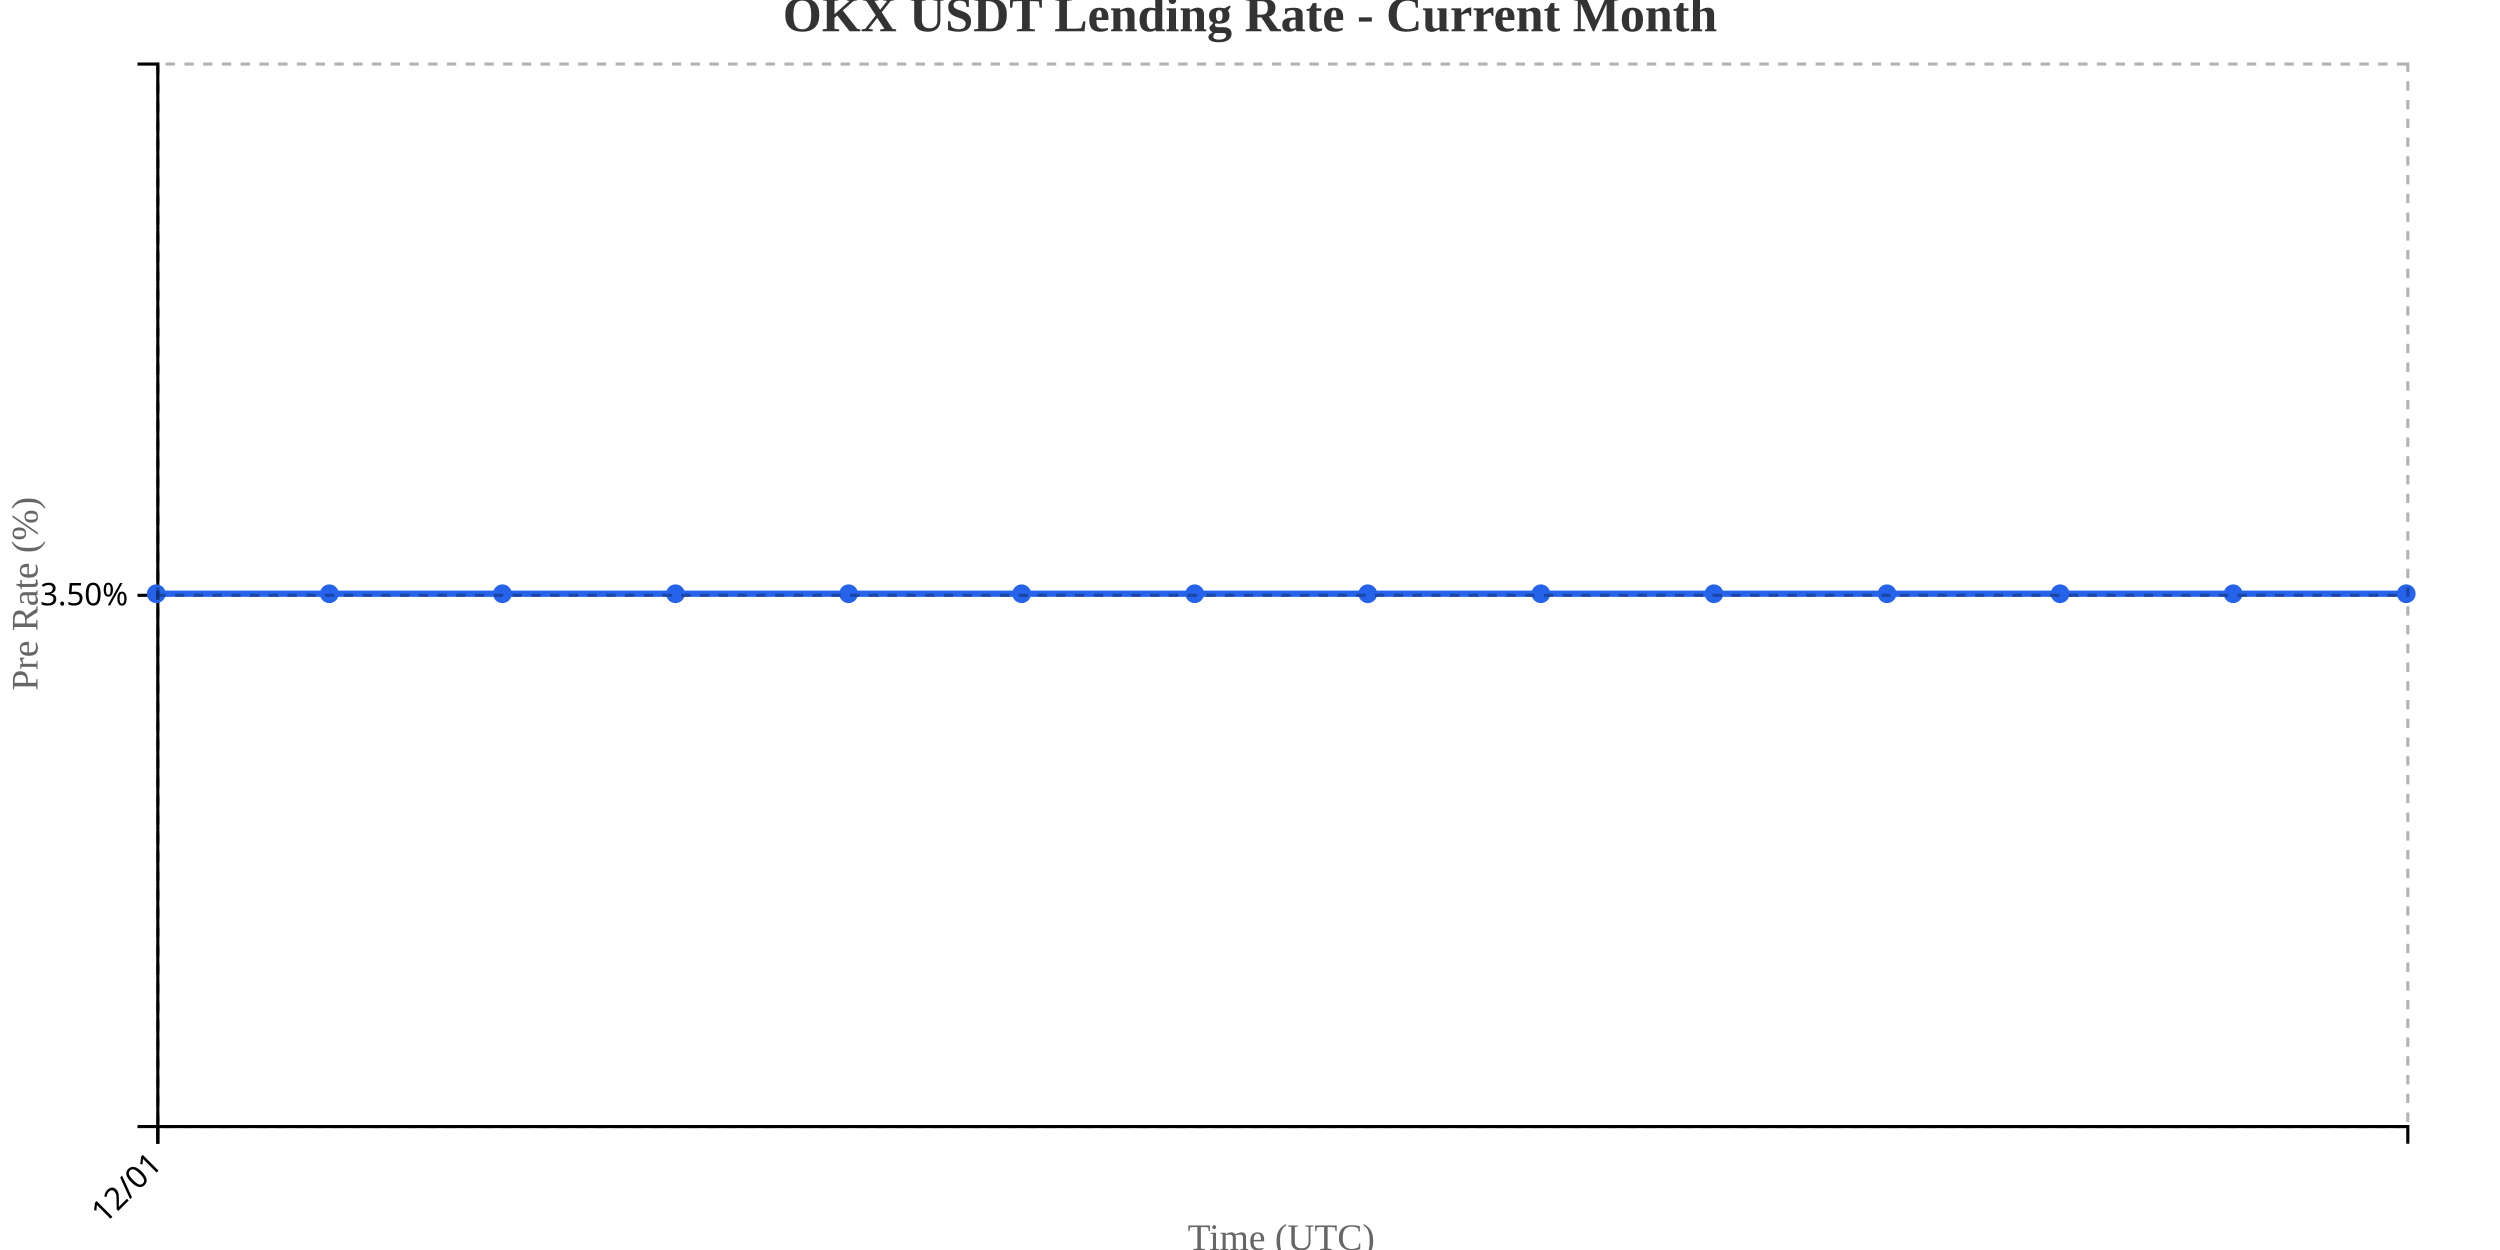
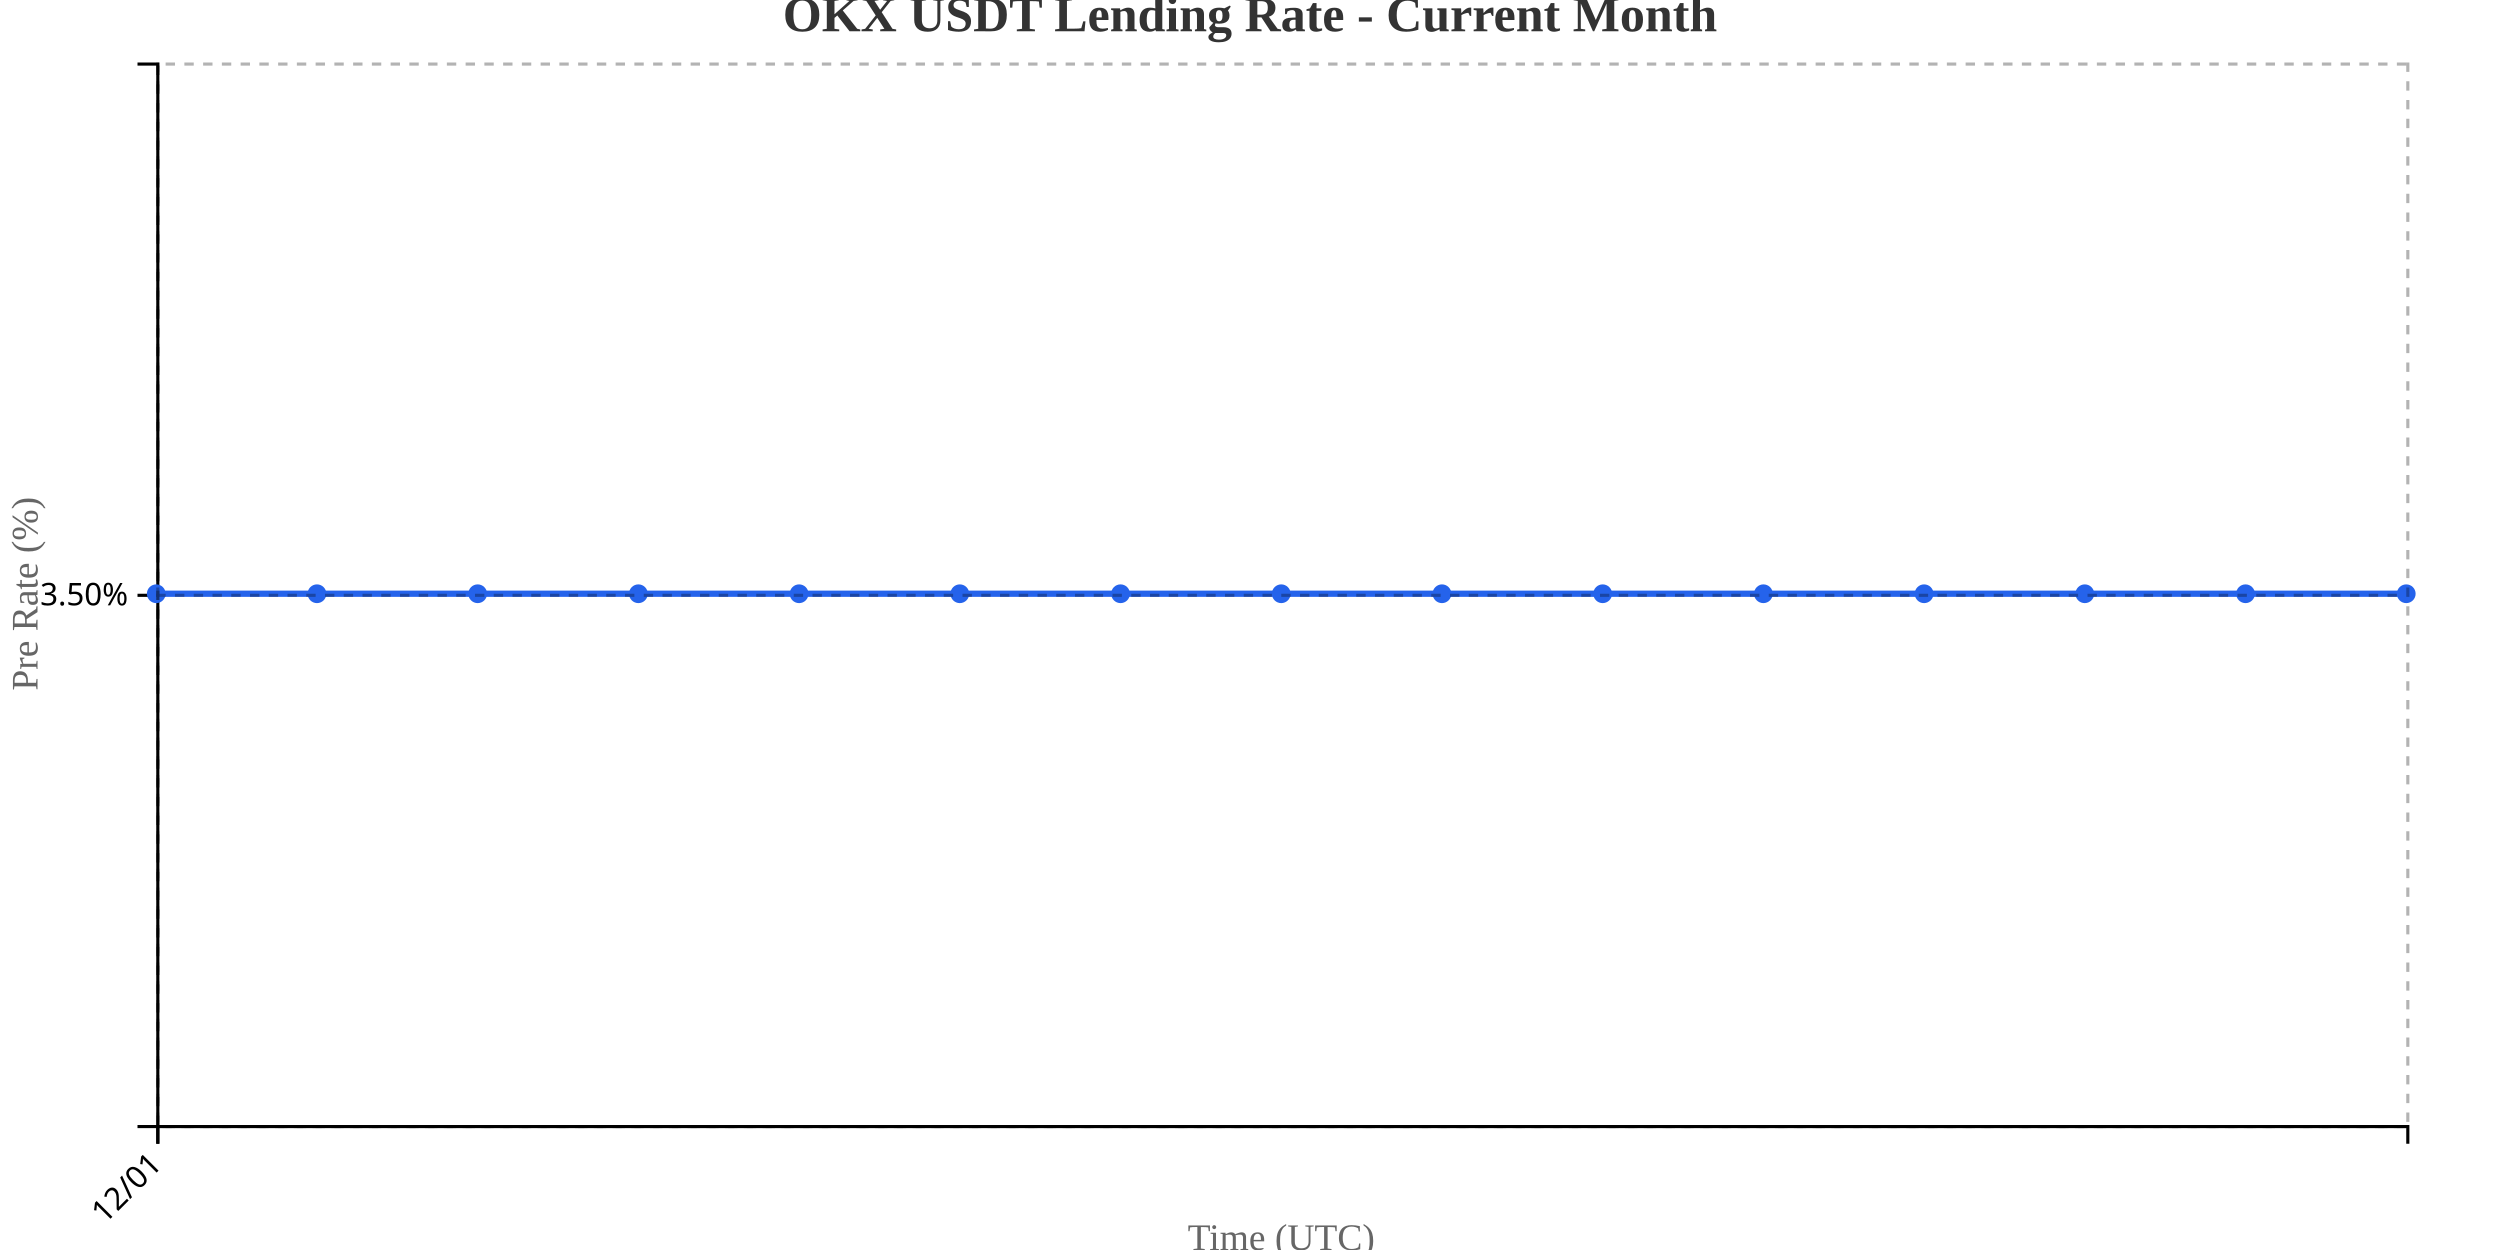
<svg xmlns="http://www.w3.org/2000/svg" width="800" height="400">
  <g transform="translate(50,20)">
    <g transform="translate(0,340)" fill="none" font-size="10" font-family="sans-serif" text-anchor="middle">
      <path class="domain" stroke="currentColor" d="M0.5,6V0.5H720.5V6" />
      <g class="tick" opacity="1" transform="translate(0.5,0)">
        <line stroke="currentColor" y2="6" />
        <text fill="currentColor" y="9" dy=".15em" style="text-anchor: end;" dx="-.8em" transform="rotate(-45)">12/01</text>
      </g>
    </g>
    <g fill="none" font-size="10" font-family="sans-serif" text-anchor="end">
      <path class="domain" stroke="currentColor" d="M-6,340.5H0.5V0.5H-6" />
      <g class="tick" opacity="1" transform="translate(0,170.5)">
        <line stroke="currentColor" x2="-6" />
        <text fill="currentColor" x="-9" dy="0.32em">3.50%</text>
      </g>
    </g>
    <text transform="rotate(-90)" y="-50" x="-170" dy="1em" style="text-anchor: middle; font-size: 12px; fill: #666;">Pre Rate (%)</text>
    <text transform="translate(360, 380)" style="text-anchor: middle; font-size: 12px; fill: #666;">Time (UTC)</text>
-     <path fill="none" stroke="#2563eb" stroke-width="2" d="M0,170C18.462,170,36.923,170,55.385,170C73.846,170,92.308,170,110.769,170C129.231,170,147.692,170,166.154,170C184.615,170,203.077,170,221.538,170C240,170,258.462,170,276.923,170C295.385,170,313.846,170,332.308,170C350.769,170,369.231,170,387.692,170C406.154,170,424.615,170,443.077,170C461.538,170,480,170,498.462,170C516.923,170,535.385,170,553.846,170C572.308,170,590.769,170,609.231,170C627.692,170,646.154,170,664.615,170C683.077,170,701.538,170,720,170" />
+     <path fill="none" stroke="#2563eb" stroke-width="2" d="M0,170C17.143,170,34.286,170,51.429,170C68.571,170,85.714,170,102.857,170C120,170,137.143,170,154.286,170C171.429,170,188.571,170,205.714,170C222.857,170,240,170,257.143,170C274.286,170,291.429,170,308.571,170C325.714,170,342.857,170,360,170C377.143,170,394.286,170,411.429,170C428.571,170,445.714,170,462.857,170C480,170,497.143,170,514.286,170C531.429,170,548.571,170,565.714,170C582.857,170,600,170,617.143,170C634.286,170,651.429,170,668.571,170C685.714,170,702.857,170,720,170" />
    <circle class="dot" cx="0" cy="170" r="3" fill="#2563eb" />
-     <circle class="dot" cx="55.385" cy="170" r="3" fill="#2563eb" />
-     <circle class="dot" cx="110.769" cy="170" r="3" fill="#2563eb" />
-     <circle class="dot" cx="166.154" cy="170" r="3" fill="#2563eb" />
-     <circle class="dot" cx="221.538" cy="170" r="3" fill="#2563eb" />
-     <circle class="dot" cx="276.923" cy="170" r="3" fill="#2563eb" />
-     <circle class="dot" cx="332.308" cy="170" r="3" fill="#2563eb" />
-     <circle class="dot" cx="387.692" cy="170" r="3" fill="#2563eb" />
-     <circle class="dot" cx="443.077" cy="170" r="3" fill="#2563eb" />
-     <circle class="dot" cx="498.462" cy="170" r="3" fill="#2563eb" />
-     <circle class="dot" cx="553.846" cy="170" r="3" fill="#2563eb" />
-     <circle class="dot" cx="609.231" cy="170" r="3" fill="#2563eb" />
-     <circle class="dot" cx="664.615" cy="170" r="3" fill="#2563eb" />
+     <circle class="dot" cx="51.429" cy="170" r="3" fill="#2563eb" />
+     <circle class="dot" cx="102.857" cy="170" r="3" fill="#2563eb" />
+     <circle class="dot" cx="154.286" cy="170" r="3" fill="#2563eb" />
+     <circle class="dot" cx="205.714" cy="170" r="3" fill="#2563eb" />
+     <circle class="dot" cx="257.143" cy="170" r="3" fill="#2563eb" />
+     <circle class="dot" cx="308.571" cy="170" r="3" fill="#2563eb" />
+     <circle class="dot" cx="360" cy="170" r="3" fill="#2563eb" />
+     <circle class="dot" cx="411.429" cy="170" r="3" fill="#2563eb" />
+     <circle class="dot" cx="462.857" cy="170" r="3" fill="#2563eb" />
+     <circle class="dot" cx="514.286" cy="170" r="3" fill="#2563eb" />
+     <circle class="dot" cx="565.714" cy="170" r="3" fill="#2563eb" />
+     <circle class="dot" cx="617.143" cy="170" r="3" fill="#2563eb" />
+     <circle class="dot" cx="668.571" cy="170" r="3" fill="#2563eb" />
    <circle class="dot" cx="720" cy="170" r="3" fill="#2563eb" />
    <g class="grid" transform="translate(0,340)" fill="none" font-size="10" font-family="sans-serif" text-anchor="middle" style="stroke-dasharray: 3,3; opacity: 0.3;">
      <path class="domain" stroke="currentColor" d="M0.5,-340V0.5H720.5V-340" />
      <g class="tick" opacity="1" transform="translate(0.5,0)">
        <line stroke="currentColor" y2="-340" />
        <text fill="currentColor" y="3" dy="0.71em" />
      </g>
    </g>
    <g class="grid" fill="none" font-size="10" font-family="sans-serif" text-anchor="end" style="stroke-dasharray: 3,3; opacity: 0.3;">
      <path class="domain" stroke="currentColor" d="M720,340.5H0.5V0.5H720" />
      <g class="tick" opacity="1" transform="translate(0,170.5)">
        <line stroke="currentColor" x2="720" />
        <text fill="currentColor" x="-3" dy="0.32em" />
      </g>
    </g>
  </g>
  <text x="400" y="10" text-anchor="middle" style="font-size: 16px; font-weight: bold; fill: #333;">OKX USDT Lending Rate - Current Month</text>
</svg>
